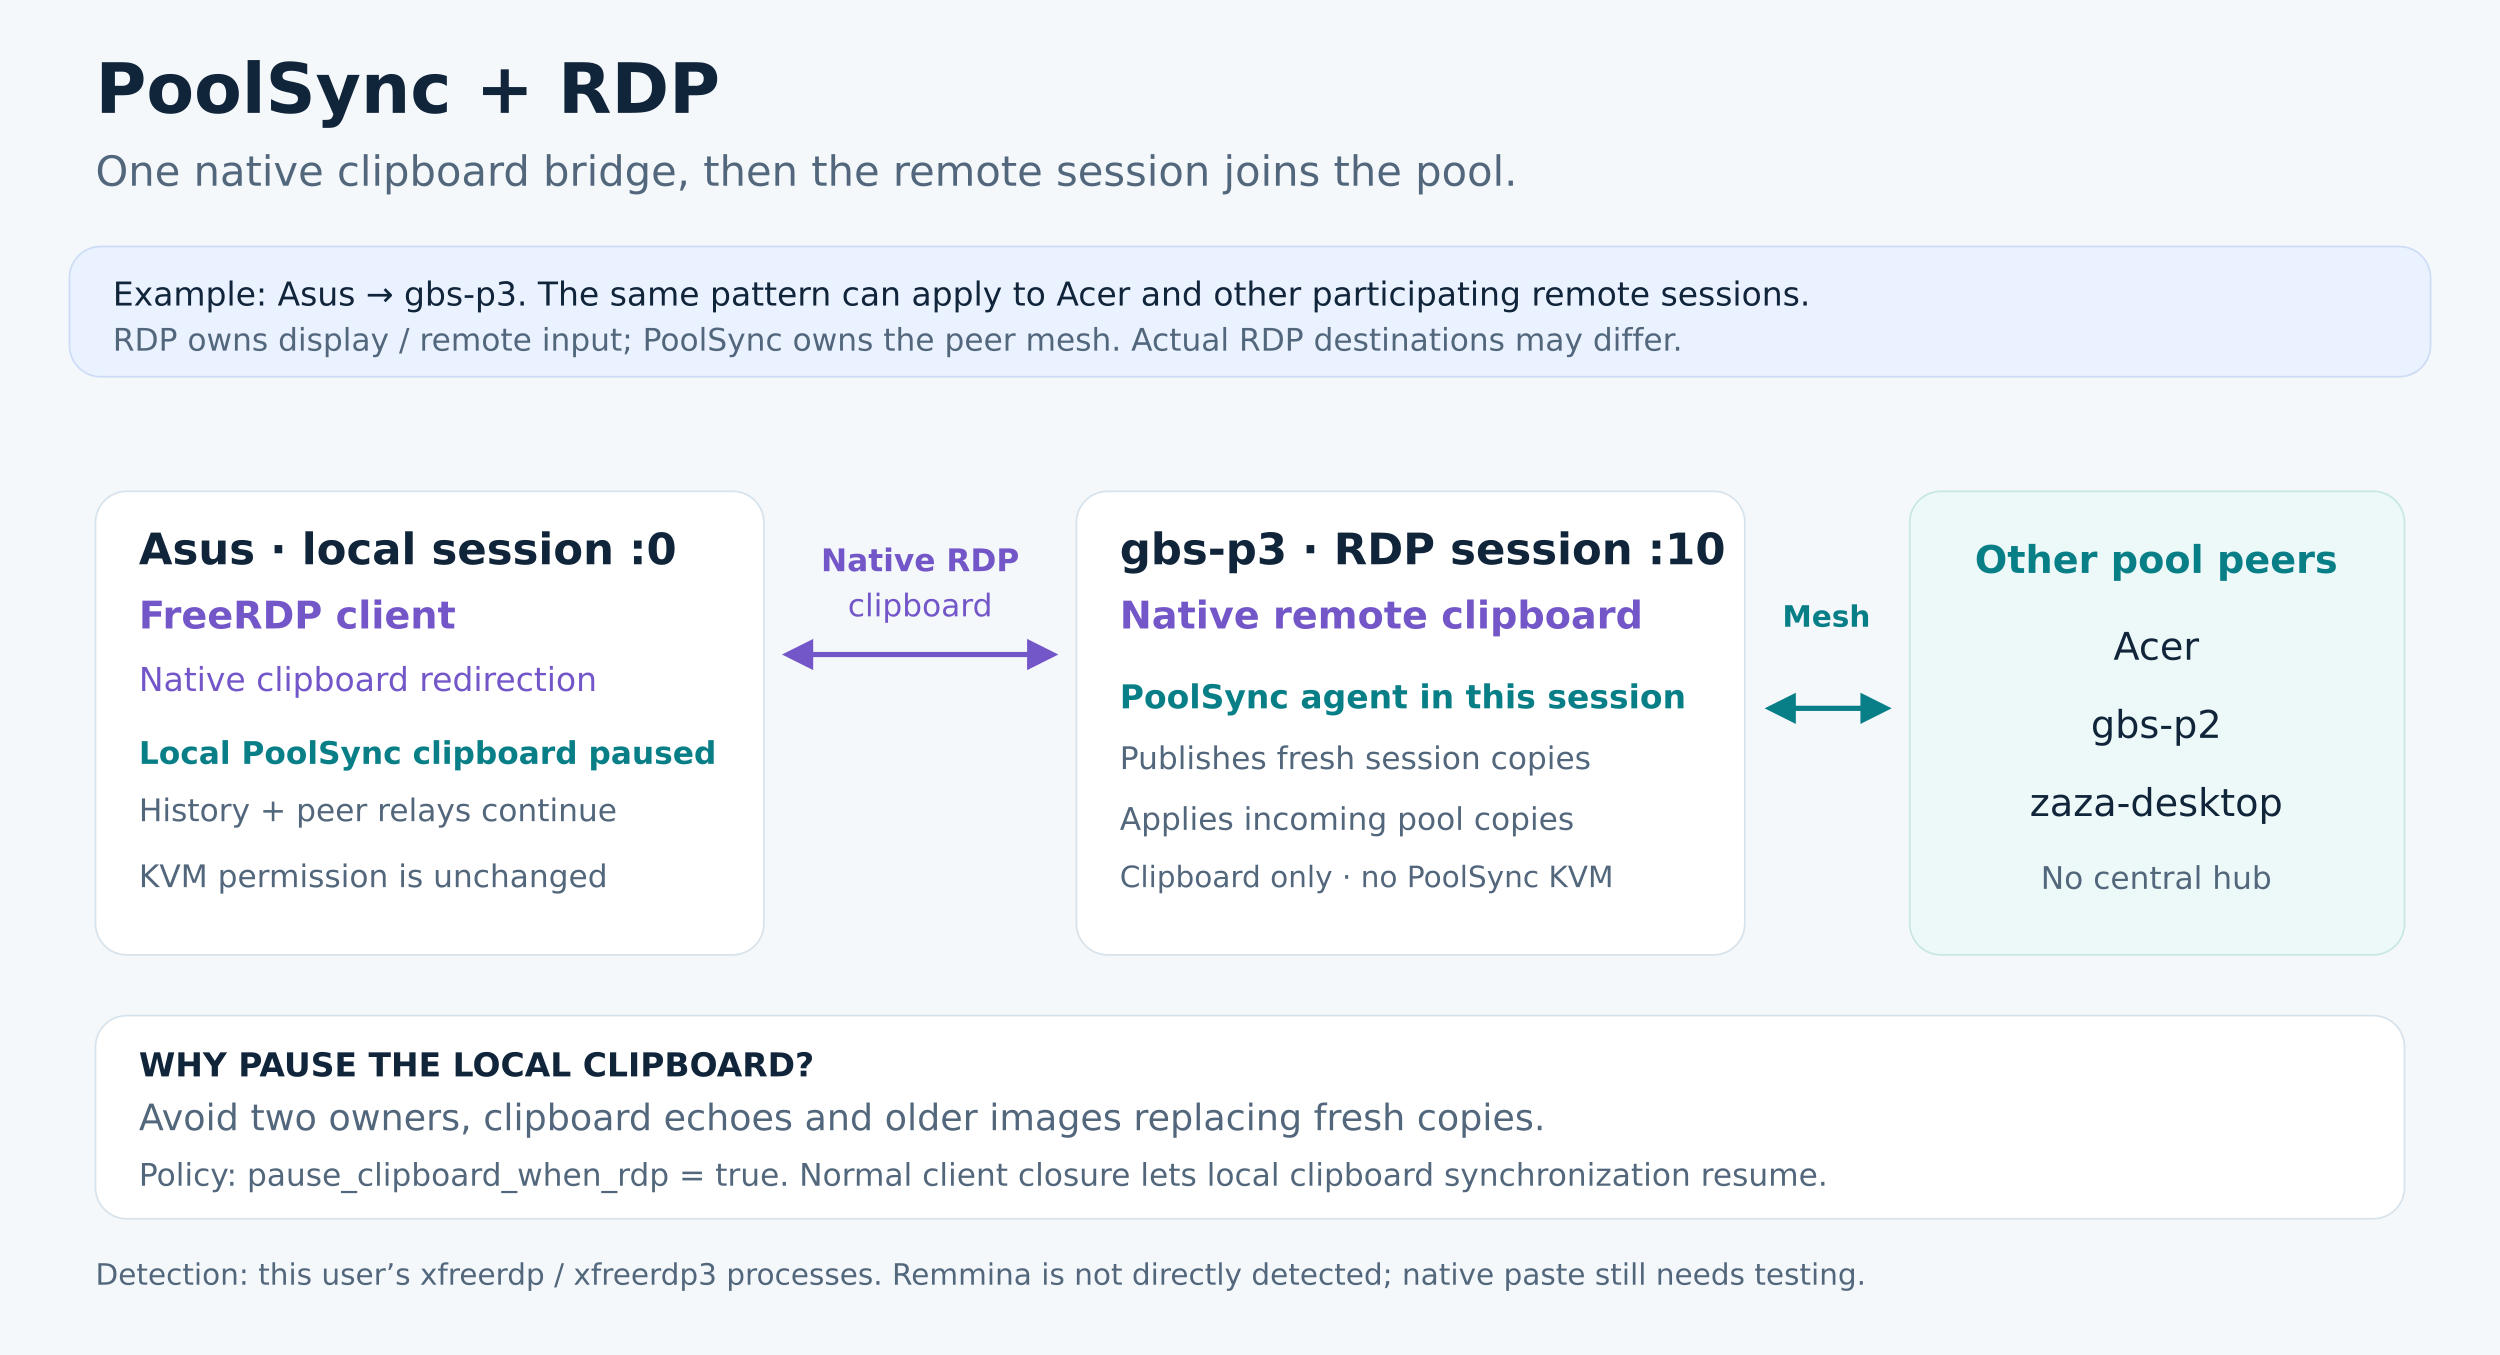
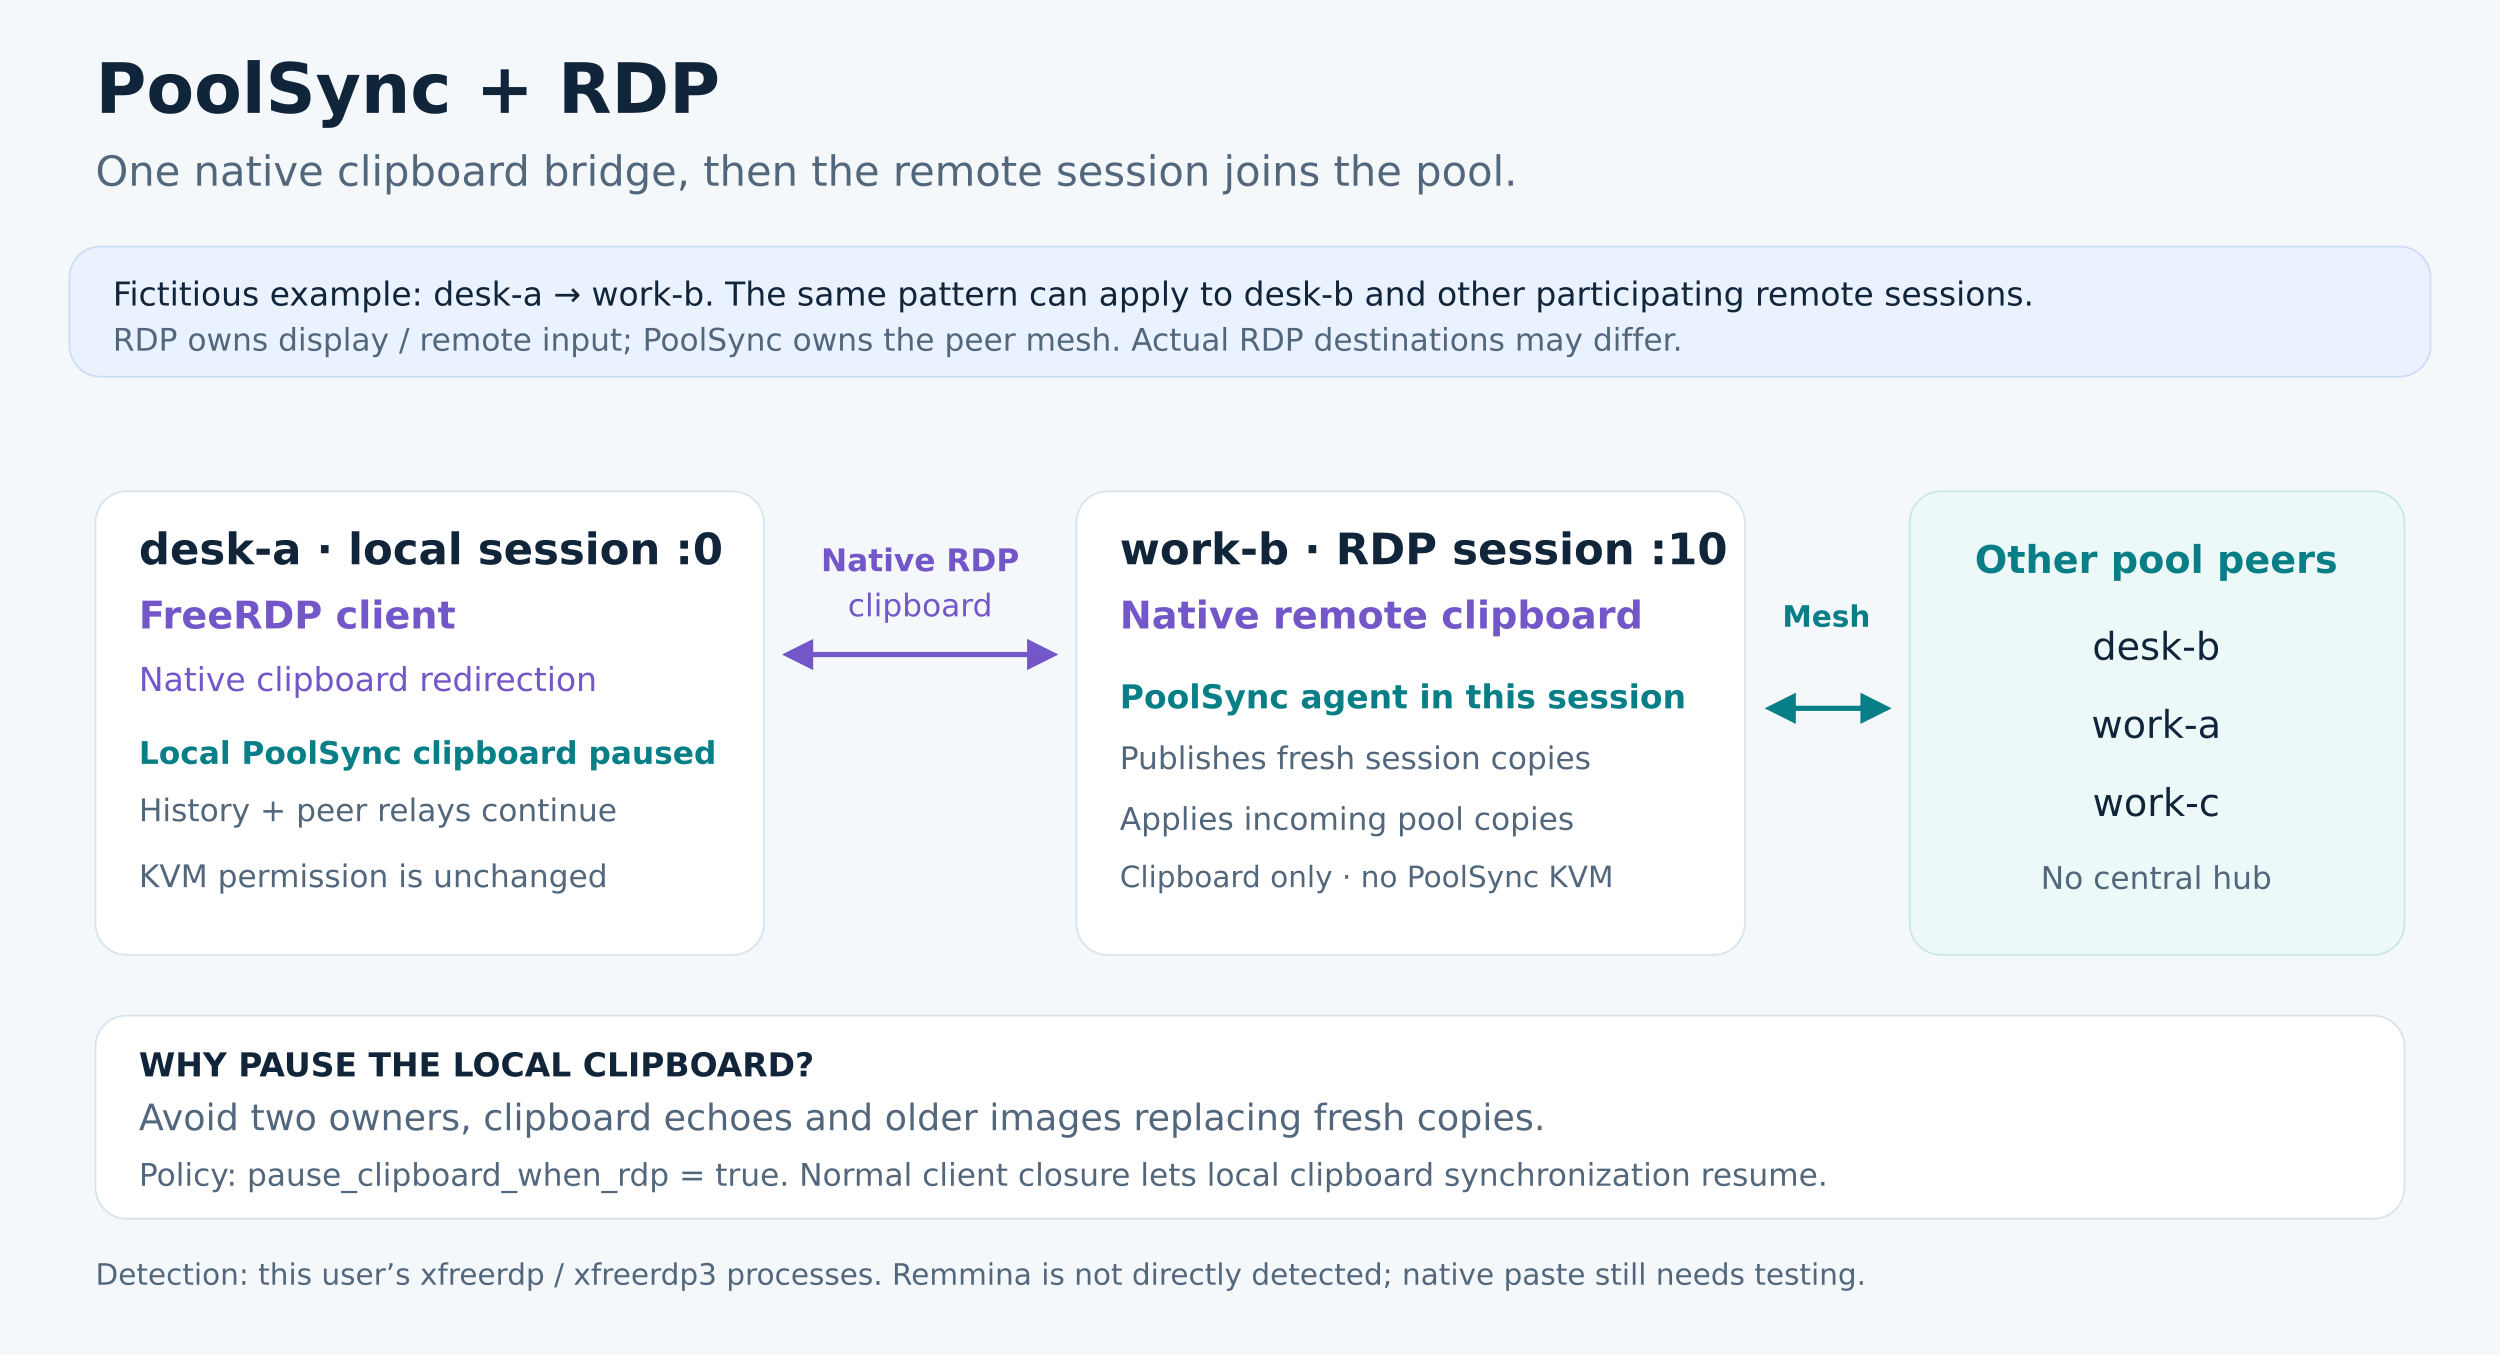
<svg xmlns="http://www.w3.org/2000/svg" width="1440" height="780" viewBox="0 0 1440 780" role="img" aria-labelledby="title desc">
  <defs>
    <marker id="end-087e87" viewBox="0 0 10 10" refX="8" refY="5" markerWidth="6" markerHeight="6" orient="auto">
      <path d="M 0 0 L 10 5 L 0 10 z" fill="#087e87" />
    </marker>
    <marker id="start-087e87" viewBox="0 0 10 10" refX="2" refY="5" markerWidth="6" markerHeight="6" orient="auto">
      <path d="M 10 0 L 0 5 L 10 10 z" fill="#087e87" />
    </marker>
    <marker id="end-7356c8" viewBox="0 0 10 10" refX="8" refY="5" markerWidth="6" markerHeight="6" orient="auto">
      <path d="M 0 0 L 10 5 L 0 10 z" fill="#7356c8" />
    </marker>
    <marker id="start-7356c8" viewBox="0 0 10 10" refX="2" refY="5" markerWidth="6" markerHeight="6" orient="auto">
      <path d="M 10 0 L 0 5 L 10 10 z" fill="#7356c8" />
    </marker>
  </defs>
  <g font-family="DejaVu Sans, Arial, sans-serif">
    <rect x="0" y="0" width="1440" height="780" rx="0" fill="#f4f8fb" stroke="#f4f8fb" />
    <text x="55" y="65" font-size="40" fill="#10243a" font-weight="700" text-anchor="start">PoolSync + RDP</text>
    <text x="55" y="107" font-size="24" fill="#52677c" font-weight="400" text-anchor="start">One native clipboard bridge, then the remote session joins the pool.</text>
    <rect x="40" y="142" width="1360" height="75" rx="18" fill="#eaf1ff" stroke="#cddcf5" />
-     <text x="65" y="176" font-size="19" fill="#10243a" font-weight="400" text-anchor="start">Example: Asus → gbs-p3. The same pattern can apply to Acer and other participating remote sessions.</text>
+     <text x="65" y="176" font-size="19" fill="#10243a" font-weight="400" text-anchor="start">Fictitious example: desk-a → work-b. The same pattern can apply to desk-b and other participating remote sessions.</text>
    <text x="65" y="202" font-size="18" fill="#52677c" font-weight="400" text-anchor="start">RDP owns display / remote input; PoolSync owns the peer mesh. Actual RDP destinations may differ.</text>
    <rect x="55" y="283" width="385" height="267" rx="18" fill="#ffffff" stroke="#d7e3ec" />
-     <text x="80" y="325" font-size="25" fill="#10243a" font-weight="700" text-anchor="start">Asus · local session :0</text>
+     <text x="80" y="325" font-size="25" fill="#10243a" font-weight="700" text-anchor="start">desk-a · local session :0</text>
    <text x="80" y="362" font-size="22" fill="#7356c8" font-weight="600" text-anchor="start">FreeRDP client</text>
    <text x="80" y="398" font-size="19" fill="#7356c8" font-weight="400" text-anchor="start">Native clipboard redirection</text>
    <text x="80" y="440" font-size="18" fill="#087e87" font-weight="600" text-anchor="start">Local PoolSync clipboard paused</text>
    <text x="80" y="473" font-size="18" fill="#52677c" font-weight="400" text-anchor="start">History + peer relays continue</text>
    <text x="80" y="511" font-size="18" fill="#52677c" font-weight="400" text-anchor="start">KVM permission is unchanged</text>
    <rect x="620" y="283" width="385" height="267" rx="18" fill="#ffffff" stroke="#d7e3ec" />
-     <text x="645" y="325" font-size="25" fill="#10243a" font-weight="700" text-anchor="start">gbs-p3 · RDP session :10</text>
+     <text x="645" y="325" font-size="25" fill="#10243a" font-weight="700" text-anchor="start">work-b · RDP session :10</text>
    <text x="645" y="362" font-size="22" fill="#7356c8" font-weight="600" text-anchor="start">Native remote clipboard</text>
    <text x="645" y="408" font-size="19" fill="#087e87" font-weight="600" text-anchor="start">PoolSync agent in this session</text>
    <text x="645" y="443" font-size="18" fill="#52677c" font-weight="400" text-anchor="start">Publishes fresh session copies</text>
    <text x="645" y="478" font-size="18" fill="#52677c" font-weight="400" text-anchor="start">Applies incoming pool copies</text>
    <text x="645" y="511" font-size="17" fill="#52677c" font-weight="400" text-anchor="start">Clipboard only · no PoolSync KVM</text>
    <path d="M 454 377 H 606" fill="none" stroke="#7356c8" stroke-width="3" marker-start="url(#start-7356c8)" marker-end="url(#end-7356c8)" />
    <text x="530" y="329" font-size="18" fill="#7356c8" font-weight="700" text-anchor="middle">Native RDP</text>
    <text x="530" y="355" font-size="18" fill="#7356c8" font-weight="400" text-anchor="middle">clipboard</text>
    <rect x="1100" y="283" width="285" height="267" rx="18" fill="#edf9f8" stroke="#c7e7e3" />
    <text x="1242" y="330" font-size="22" fill="#087e87" font-weight="700" text-anchor="middle">Other pool peers</text>
-     <text x="1242" y="380" font-size="22" fill="#10243a" font-weight="400" text-anchor="middle">Acer</text>
-     <text x="1242" y="425" font-size="22" fill="#10243a" font-weight="400" text-anchor="middle">gbs-p2</text>
-     <text x="1242" y="470" font-size="22" fill="#10243a" font-weight="400" text-anchor="middle">zaza-desktop</text>
+     <text x="1242" y="380" font-size="22" fill="#10243a" font-weight="400" text-anchor="middle">desk-b</text>
+     <text x="1242" y="425" font-size="22" fill="#10243a" font-weight="400" text-anchor="middle">work-a</text>
+     <text x="1242" y="470" font-size="22" fill="#10243a" font-weight="400" text-anchor="middle">work-c</text>
    <text x="1242" y="512" font-size="18" fill="#52677c" font-weight="400" text-anchor="middle">No central hub</text>
    <path d="M 1020 408 H 1086" fill="none" stroke="#087e87" stroke-width="3" marker-start="url(#start-087e87)" marker-end="url(#end-087e87)" />
    <text x="1052" y="361" font-size="17" fill="#087e87" font-weight="700" text-anchor="middle">Mesh</text>
    <rect x="55" y="585" width="1330" height="117" rx="18" fill="#ffffff" stroke="#d7e3ec" />
    <text x="80" y="620" font-size="19" fill="#10243a" font-weight="700" text-anchor="start">WHY PAUSE THE LOCAL CLIPBOARD?</text>
    <text x="80" y="651" font-size="21" fill="#52677c" font-weight="400" text-anchor="start">Avoid two owners, clipboard echoes and older images replacing fresh copies.</text>
    <text x="80" y="683" font-size="18" fill="#52677c" font-weight="400" text-anchor="start">Policy: pause_clipboard_when_rdp = true. Normal client closure lets local clipboard synchronization resume.</text>
    <text x="55" y="740" font-size="17" fill="#52677c" font-weight="400" text-anchor="start">Detection: this user’s xfreerdp / xfreerdp3 processes. Remmina is not directly detected; native paste still needs testing.</text>
  </g>
</svg>
